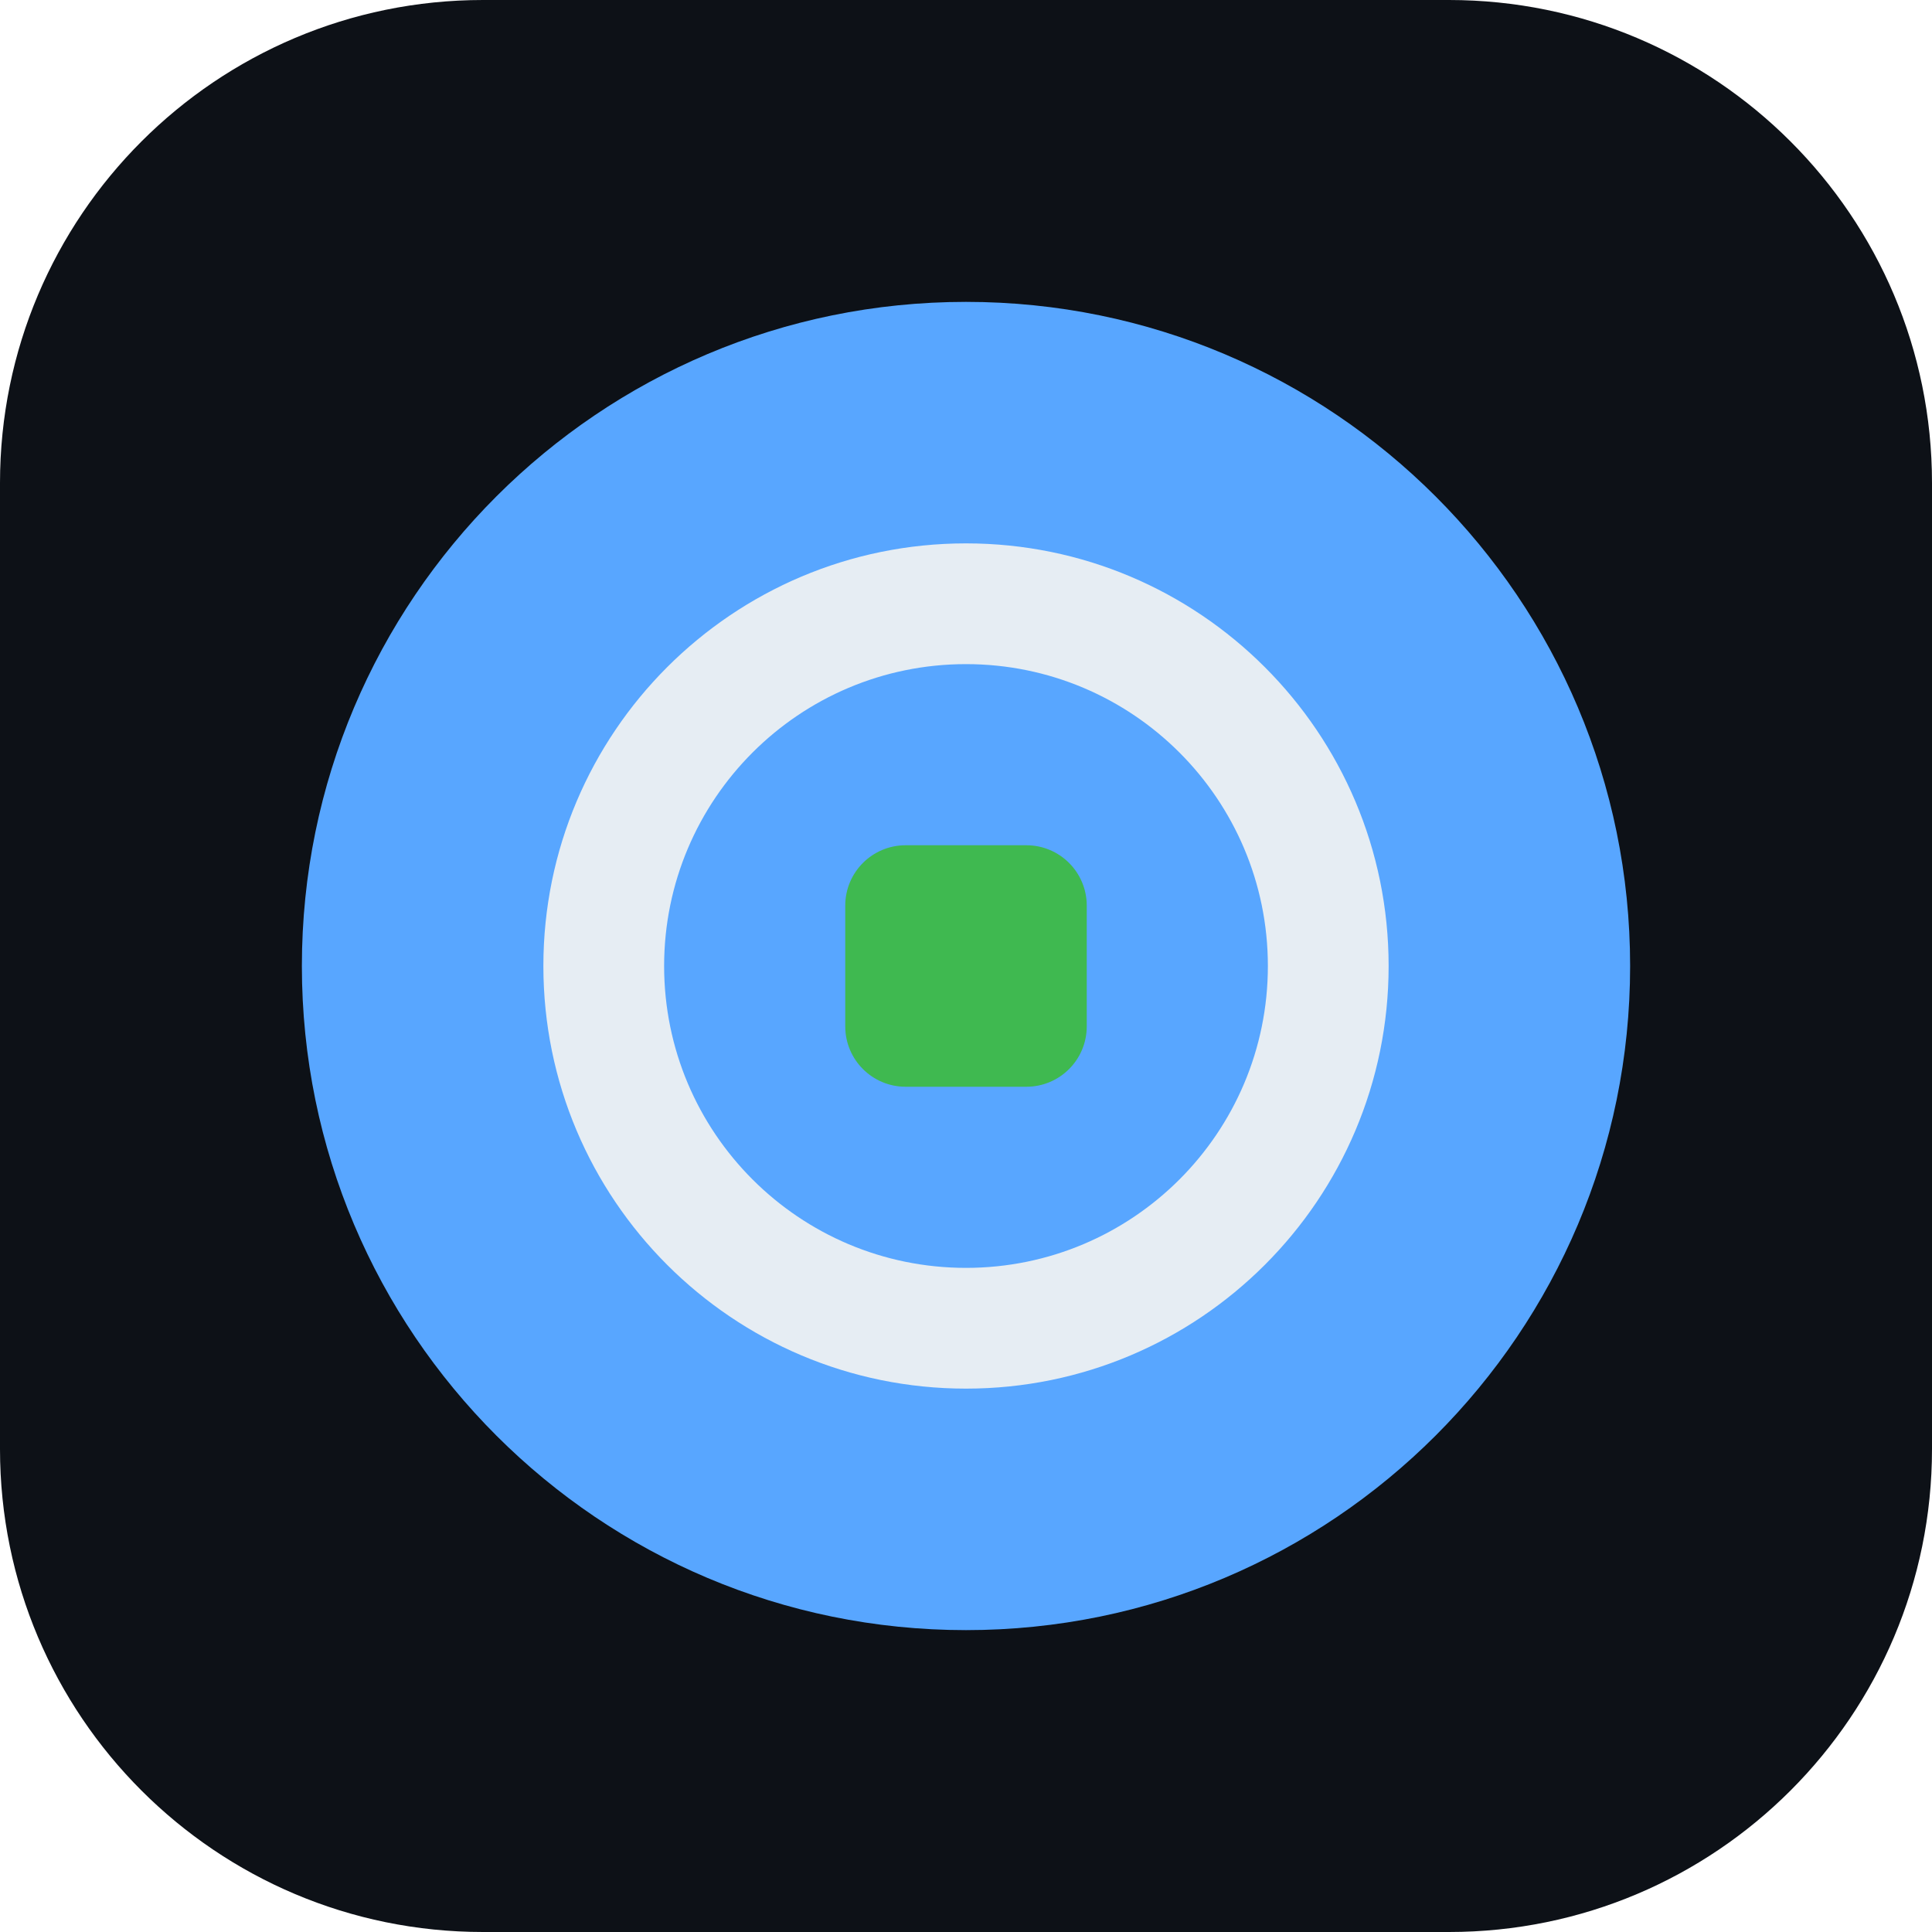
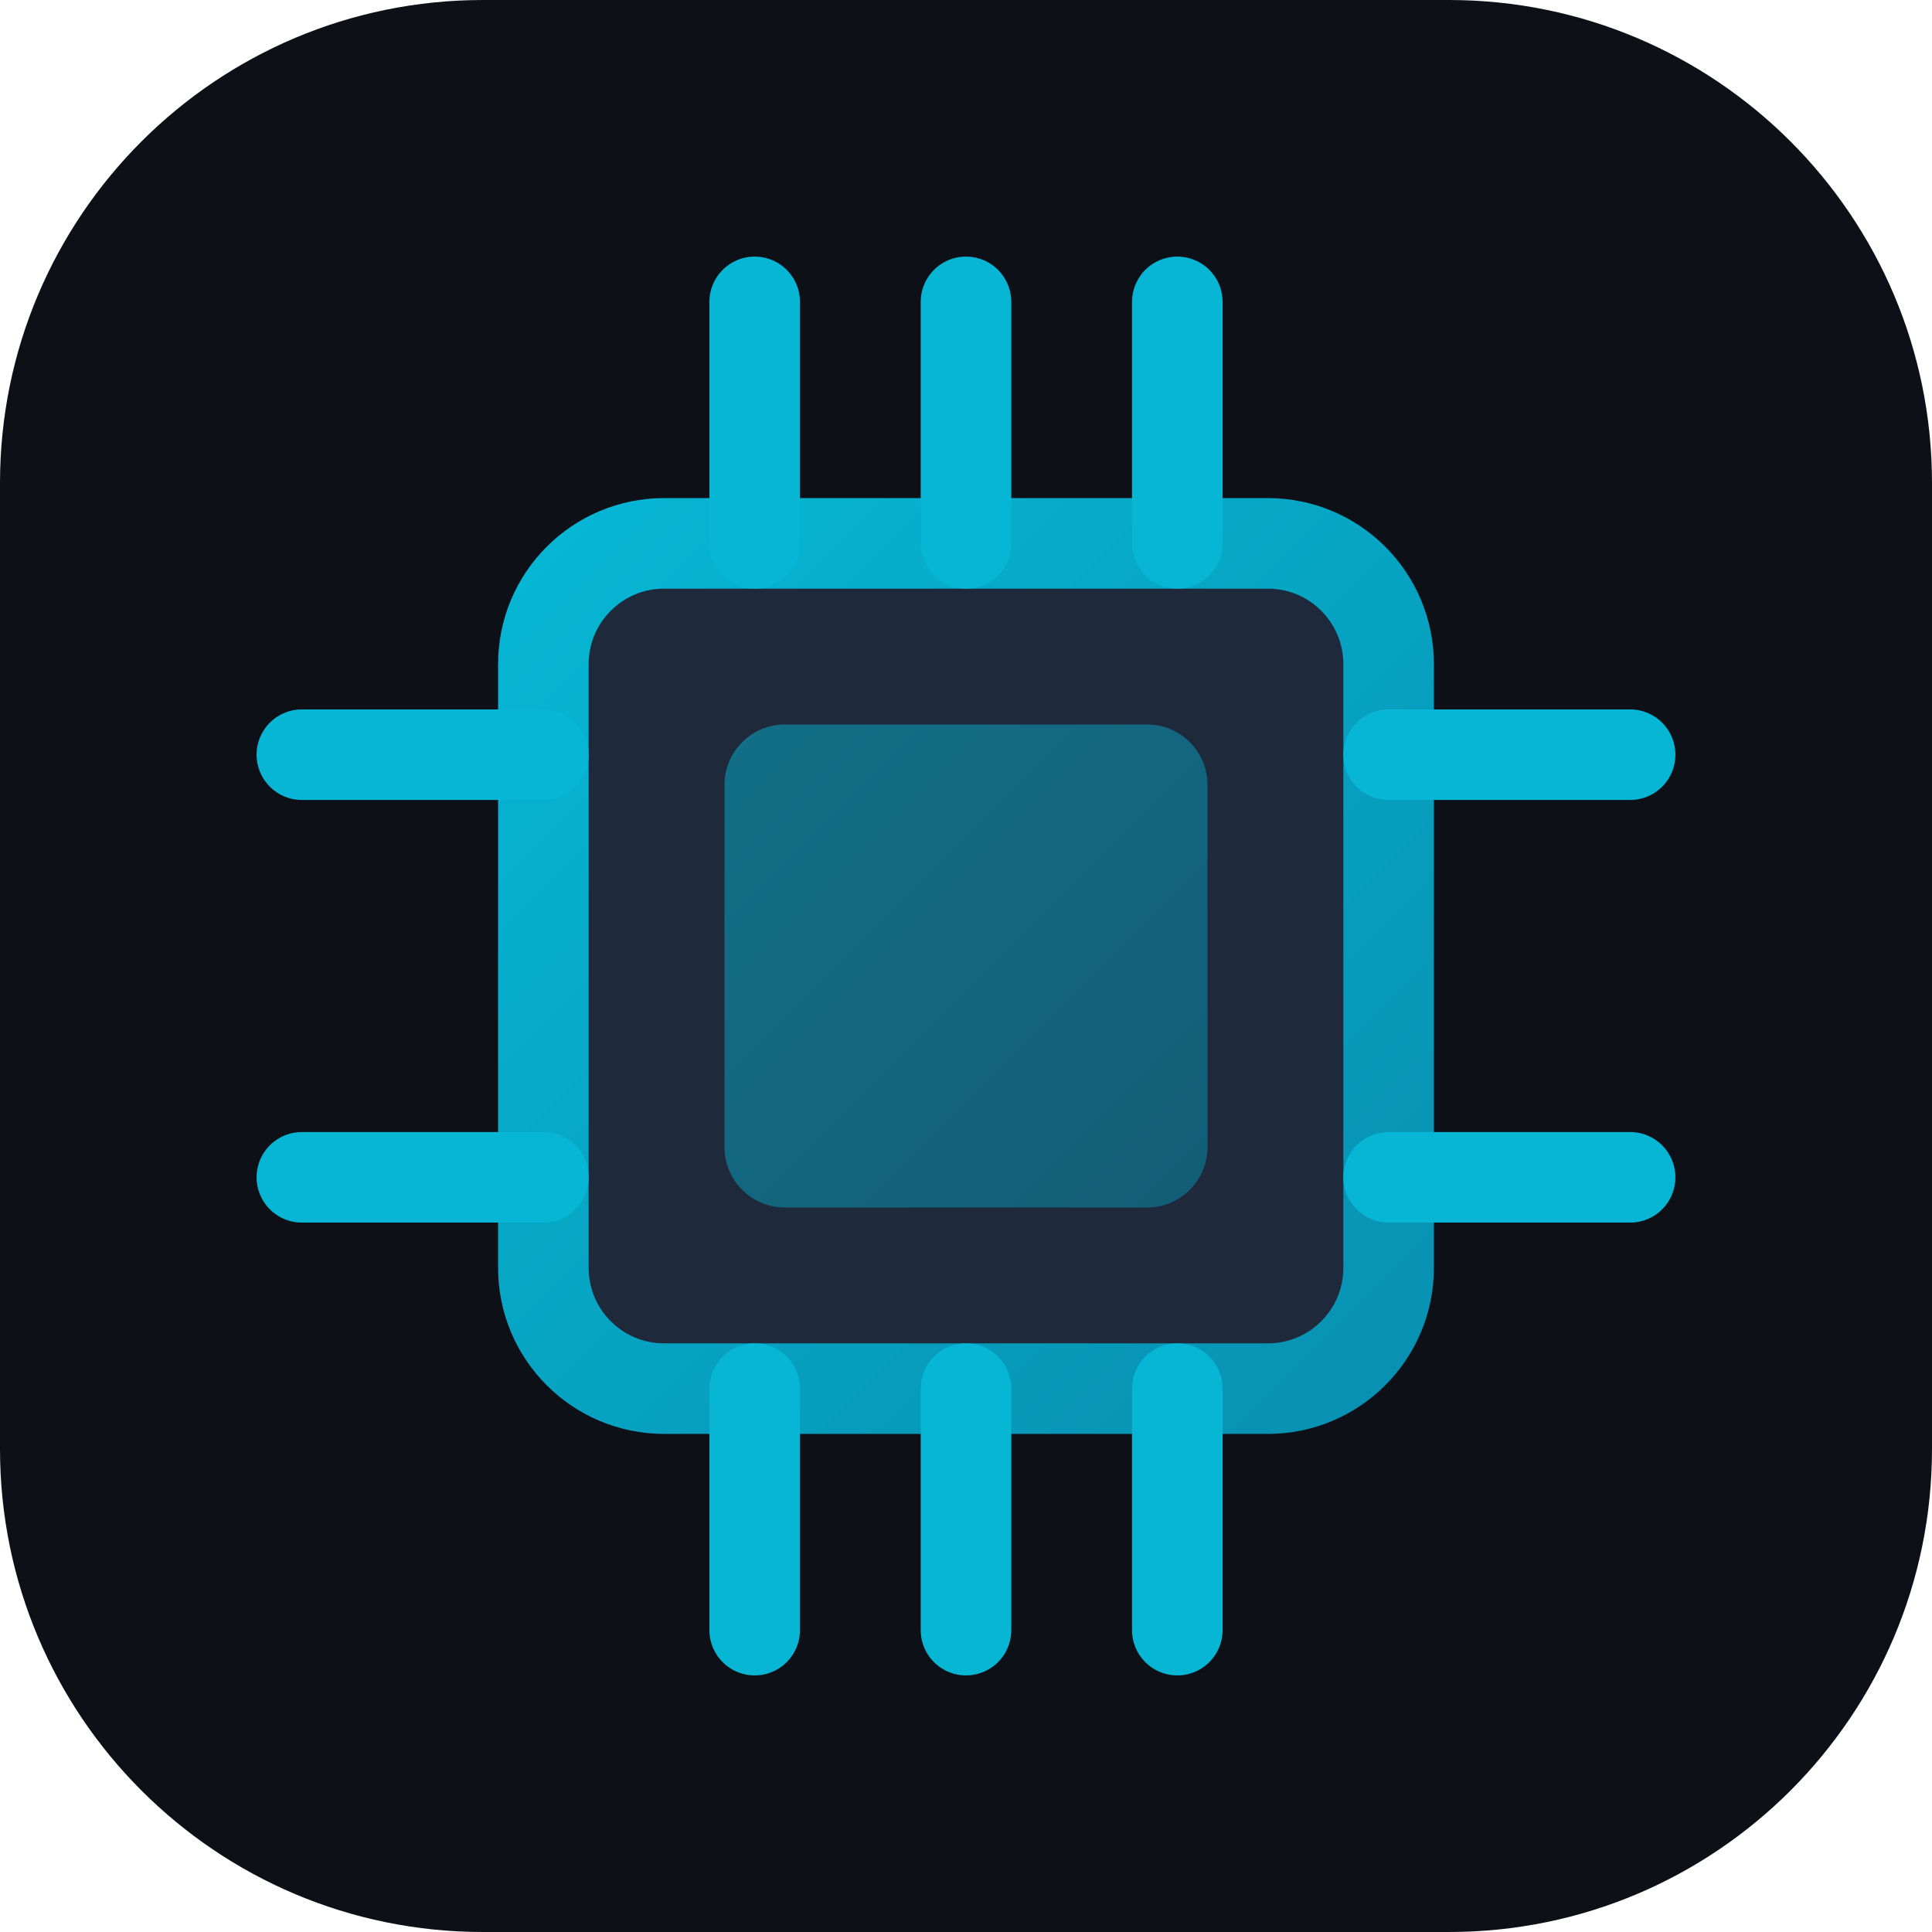
<svg xmlns="http://www.w3.org/2000/svg" viewBox="0 0 64 64" width="64" height="64">
+   <defs>
+     <linearGradient id="chipGradFav" x1="0%" y1="0%" x2="100%" y2="100%">
+       <stop offset="0%" stop-color="#06b6d4" />
+       <stop offset="100%" stop-color="#0891b2" />
+     </linearGradient>
+   </defs>
  <rect width="64" height="64" rx="16" fill="#0d1117" />
-   <circle cx="32" cy="32" r="22" fill="#58a6ff" />
-   <path d="M32 18a14 14 0 1 1 0 28 14 14 0 0 1 0-28zm0 4a10 10 0 1 0 0 20 10 10 0 0 0 0-20z" fill="#e6edf3" />
-   <rect x="28" y="28" width="8" height="8" rx="2" fill="#3fb950" />
+   <g transform="translate(32, 32)">
+     <rect x="-14" y="-14" width="28" height="28" rx="4" fill="#1e293b" stroke="url(#chipGradFav)" stroke-width="3" />
+     <rect x="-8" y="-8" width="16" height="16" rx="2" fill="url(#chipGradFav)" opacity="0.5" />
+     <line x1="-7" y1="-14" x2="-7" y2="-22" stroke="#06b6d4" stroke-width="3" stroke-linecap="round" />
+     <line x1="0" y1="-14" x2="0" y2="-22" stroke="#06b6d4" stroke-width="3" stroke-linecap="round" />
+     <line x1="7" y1="-14" x2="7" y2="-22" stroke="#06b6d4" stroke-width="3" stroke-linecap="round" />
+     <line x1="-7" y1="14" x2="-7" y2="22" stroke="#06b6d4" stroke-width="3" stroke-linecap="round" />
+     <line x1="0" y1="14" x2="0" y2="22" stroke="#06b6d4" stroke-width="3" stroke-linecap="round" />
+     <line x1="7" y1="14" x2="7" y2="22" stroke="#06b6d4" stroke-width="3" stroke-linecap="round" />
+     <line x1="-14" y1="-7" x2="-22" y2="-7" stroke="#06b6d4" stroke-width="3" stroke-linecap="round" />
+     <line x1="-14" y1="7" x2="-22" y2="7" stroke="#06b6d4" stroke-width="3" stroke-linecap="round" />
+     <line x1="14" y1="-7" x2="22" y2="-7" stroke="#06b6d4" stroke-width="3" stroke-linecap="round" />
+     <line x1="14" y1="7" x2="22" y2="7" stroke="#06b6d4" stroke-width="3" stroke-linecap="round" />
+   </g>
</svg>
